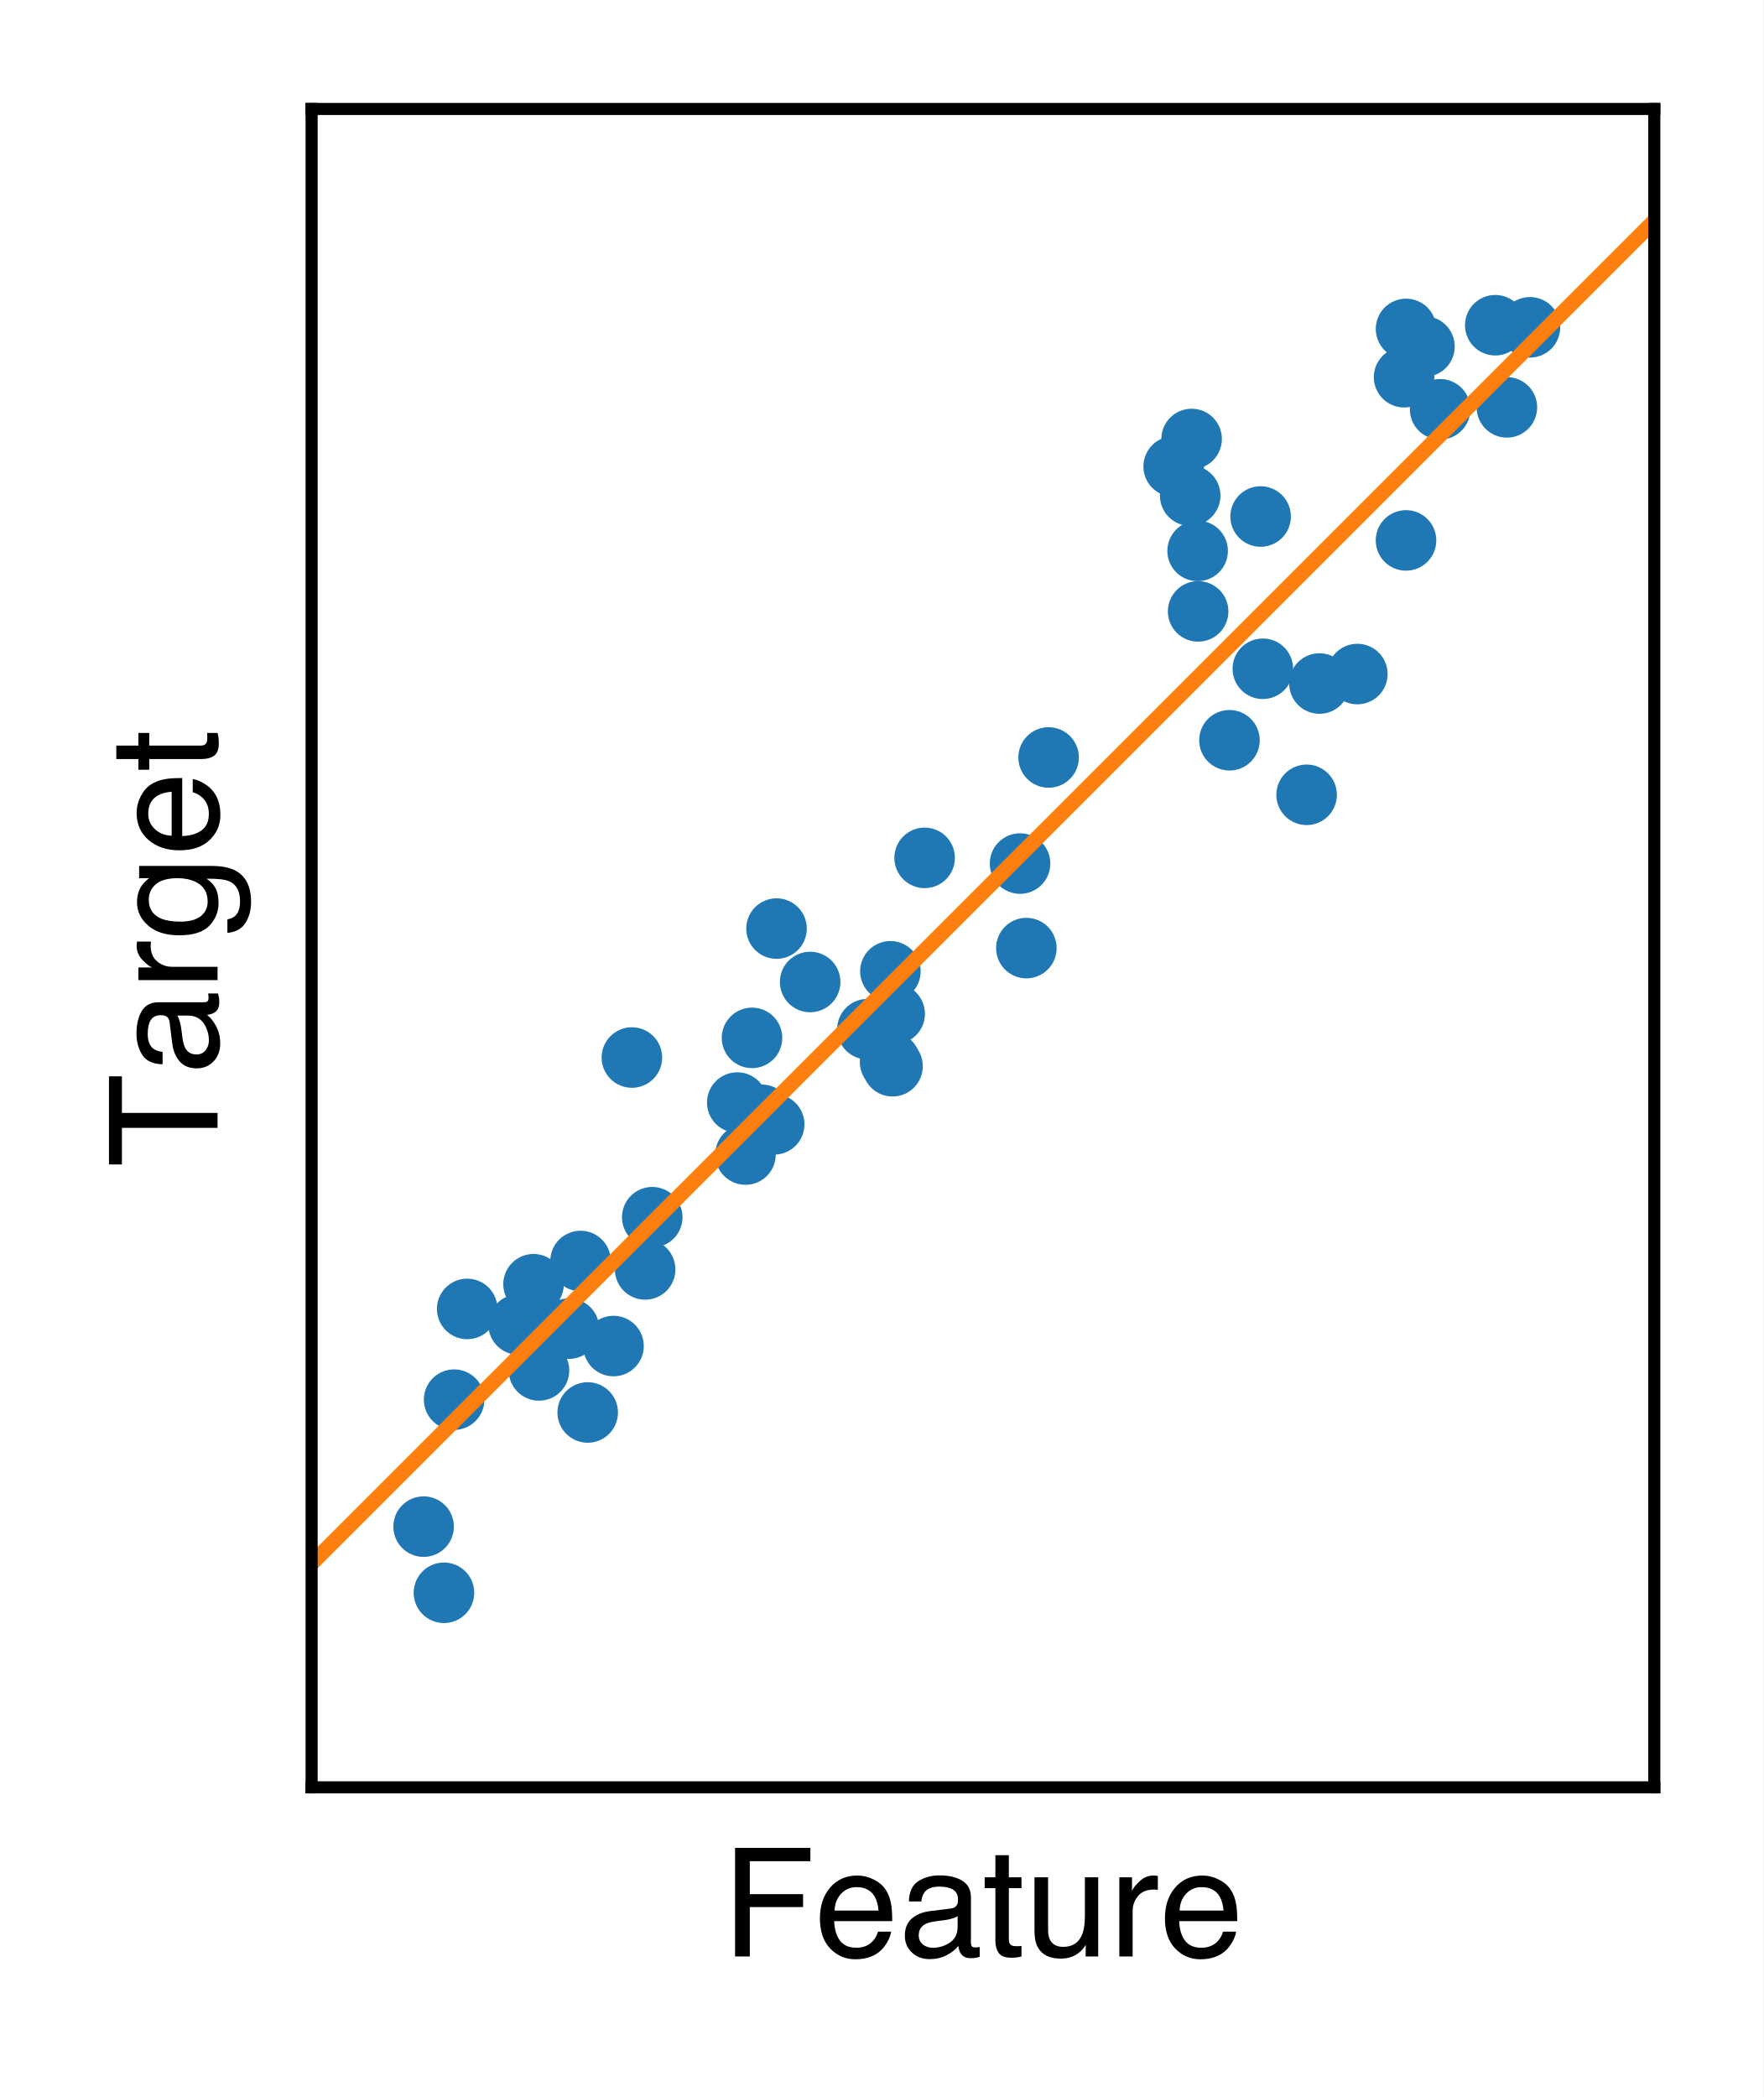
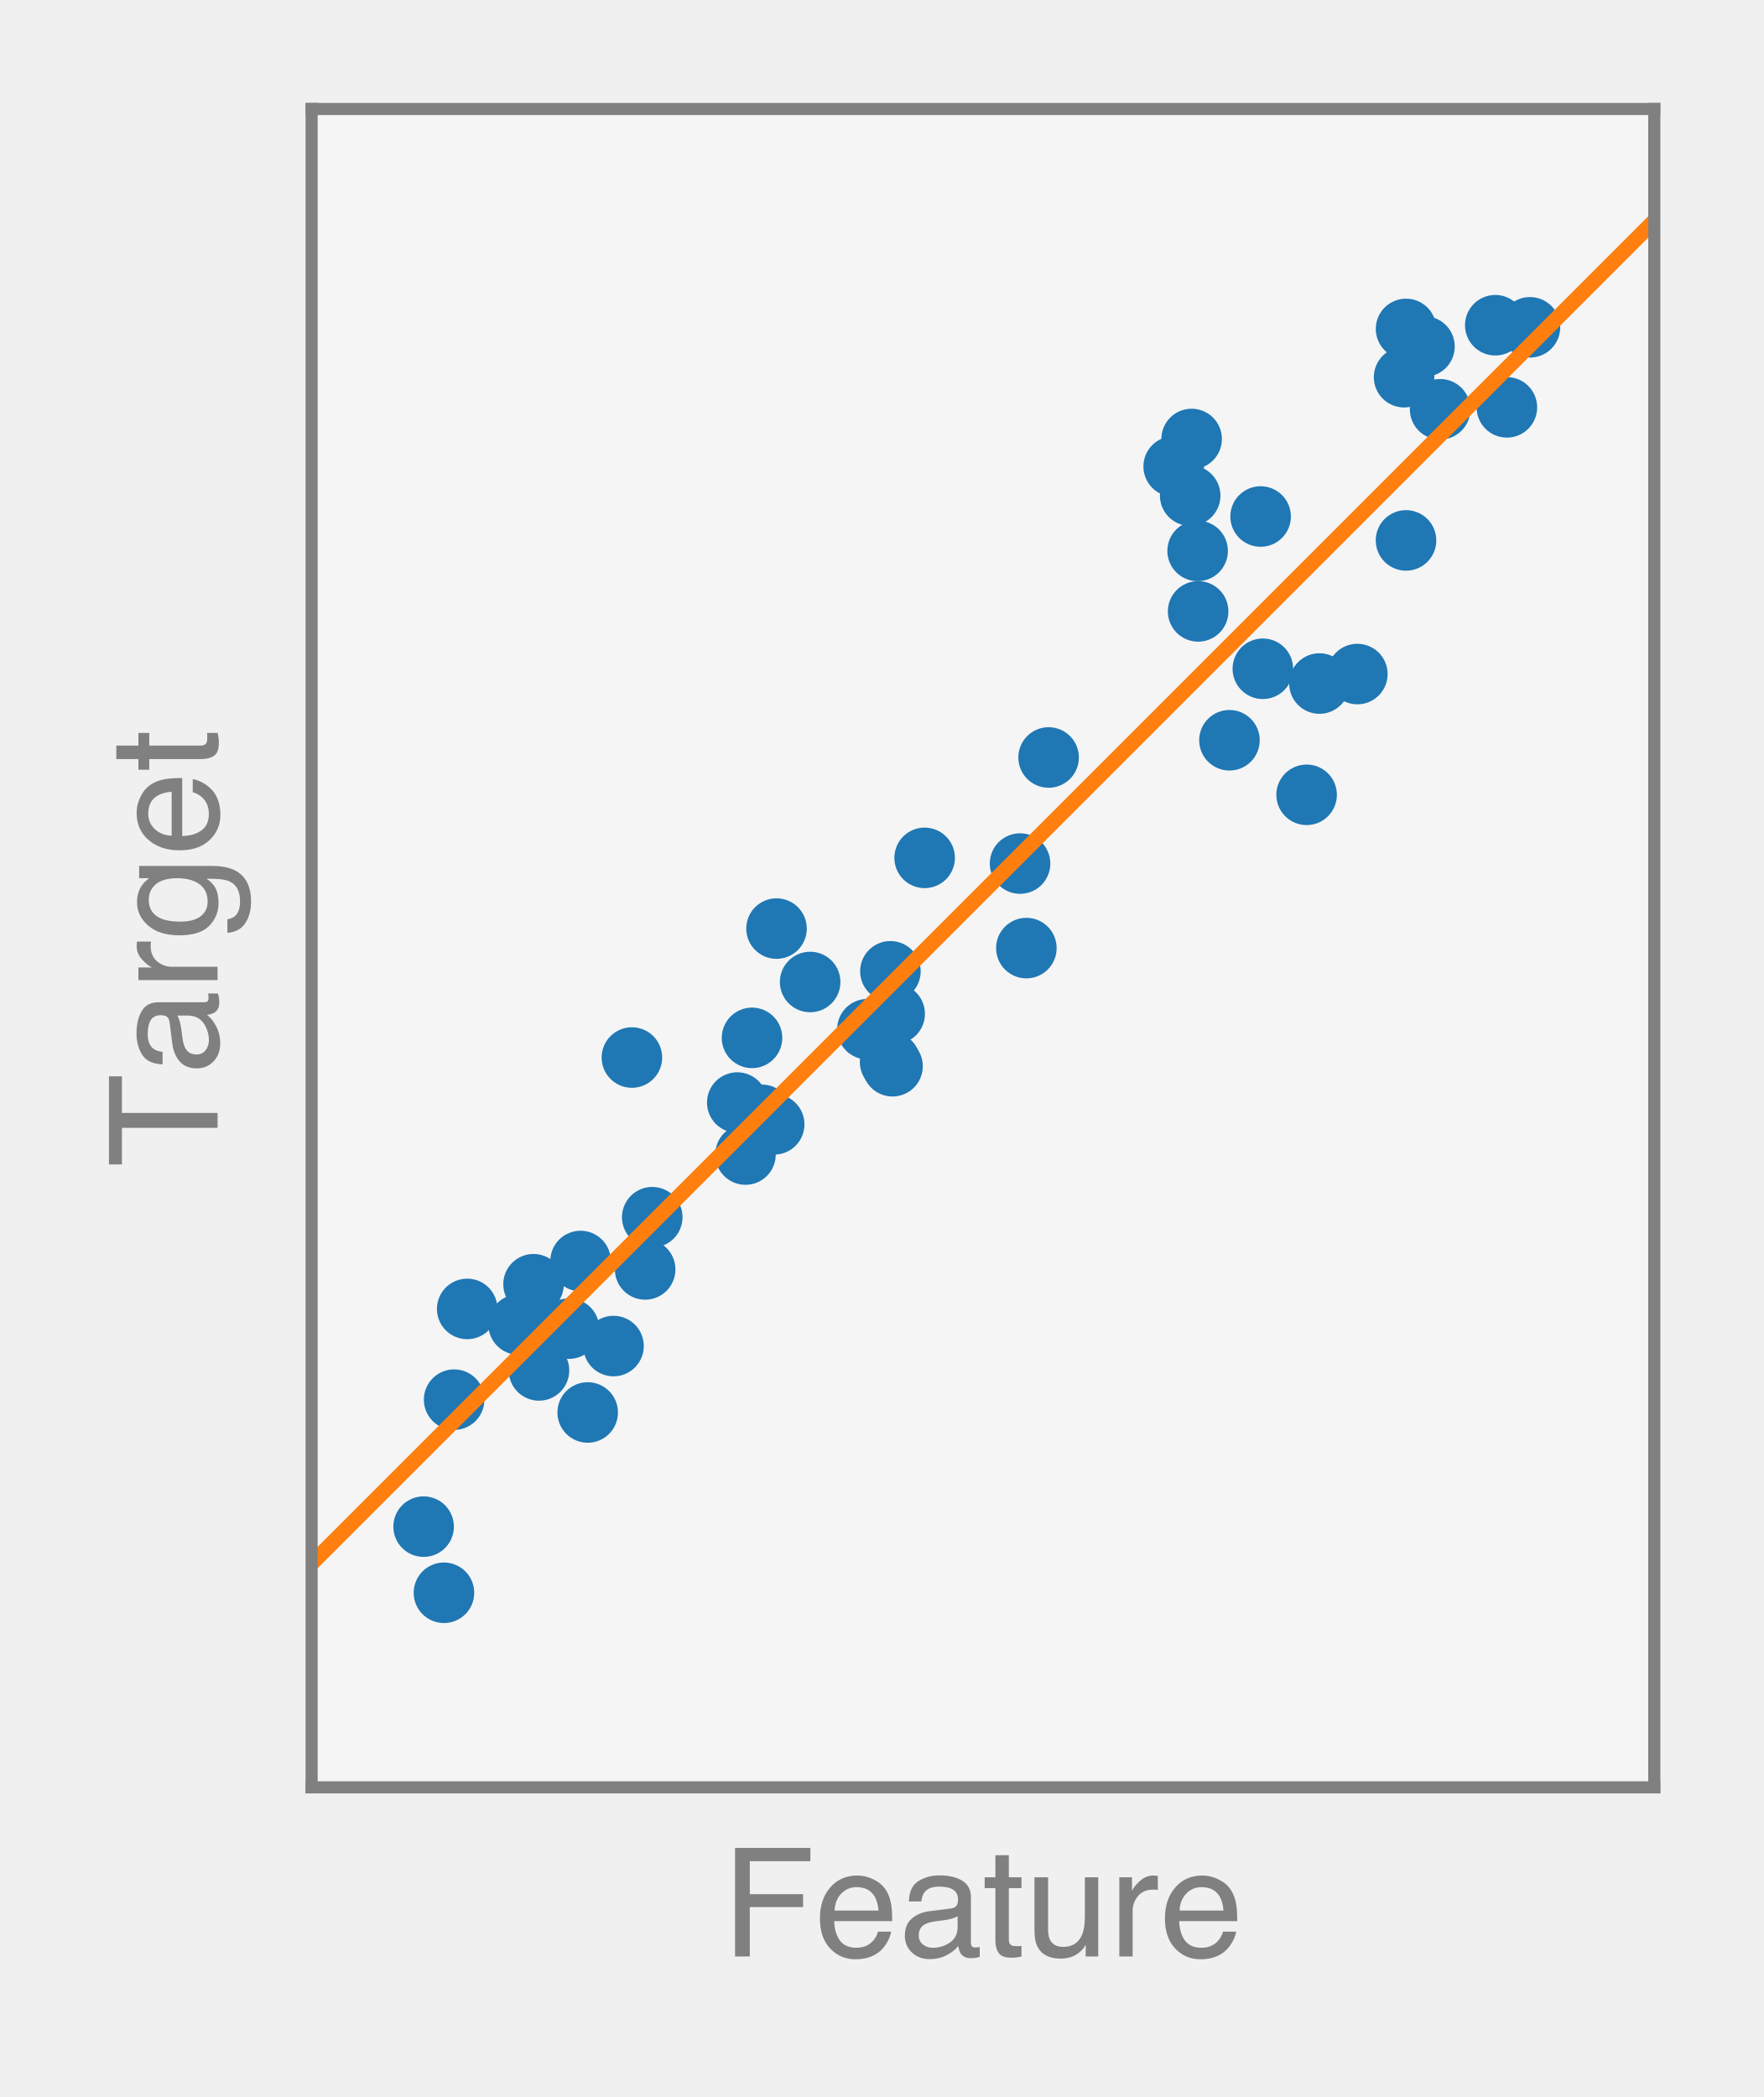
<svg xmlns="http://www.w3.org/2000/svg" xmlns:xlink="http://www.w3.org/1999/xlink" width="116.49pt" height="138.538pt" viewBox="0 0 116.49 138.538" version="1.1">
  <defs>
    <style type="text/css">*{stroke-linejoin: round; stroke-linecap: butt}</style>
  </defs>
  <g id="figure_1">
    <g id="patch_1">
-       <path d="M 0 138.538  L 116.49 138.538  L 116.49 0  L 0 0  z " style="fill: #ffffff" />
+       <path d="M 0 138.538  L 116.49 138.538  L 116.49 0  L 0 0  L 0 138.538  z " style="fill: none" />
    </g>
    <g id="axes_1">
      <g id="patch_2">
-         <path d="M 20.586 118.08  L 109.29 118.08  L 109.29 7.2  L 20.586 7.2  z " style="fill: #ffffff" />
+         <path d="M 20.586 118.08  L 109.29 118.08  L 109.29 7.2  L 20.586 7.2  z " style="fill: #ffffff; fill-opacity: 0.333" />
      </g>
      <g id="matplotlib.axis_1">
        <g id="text_1">
-           <g transform="translate(47.70825 129.2534) scale(0.1 -0.1)">
+           <g style="fill: #808080" transform="translate(47.70825 129.2534) scale(0.1 -0.1)">
            <defs>
              <path id="Helvetica-46" d="M 547 4591  L 3731 4591  L 3731 4028  L 1169 4028  L 1169 2634  L 3422 2634  L 3422 2088  L 1169 2088  L 1169 0  L 547 0  L 547 4591  z " transform="scale(0.015625)" />
              <path id="Helvetica-65" d="M 1806 3422  Q 2163 3422 2497 3255  Q 2831 3088 3006 2822  Q 3175 2569 3231 2231  Q 3281 2000 3281 1494  L 828 1494  Q 844 984 1069 676  Q 1294 369 1766 369  Q 2206 369 2469 659  Q 2619 828 2681 1050  L 3234 1050  Q 3213 866 3089 639  Q 2966 413 2813 269  Q 2556 19 2178 -69  Q 1975 -119 1719 -119  Q 1094 -119 659 336  Q 225 791 225 1609  Q 225 2416 662 2919  Q 1100 3422 1806 3422  z M 2703 1941  Q 2669 2306 2544 2525  Q 2313 2931 1772 2931  Q 1384 2931 1121 2651  Q 859 2372 844 1941  L 2703 1941  z M 1753 3428  L 1753 3428  z " transform="scale(0.015625)" />
              <path id="Helvetica-61" d="M 844 891  Q 844 647 1022 506  Q 1200 366 1444 366  Q 1741 366 2019 503  Q 2488 731 2488 1250  L 2488 1703  Q 2384 1638 2221 1594  Q 2059 1550 1903 1531  L 1563 1488  Q 1256 1447 1103 1359  Q 844 1213 844 891  z M 2206 2028  Q 2400 2053 2466 2191  Q 2503 2266 2503 2406  Q 2503 2694 2298 2823  Q 2094 2953 1713 2953  Q 1272 2953 1088 2716  Q 984 2584 953 2325  L 428 2325  Q 444 2944 830 3186  Q 1216 3428 1725 3428  Q 2316 3428 2684 3203  Q 3050 2978 3050 2503  L 3050 575  Q 3050 488 3086 434  Q 3122 381 3238 381  Q 3275 381 3322 386  Q 3369 391 3422 400  L 3422 -16  Q 3291 -53 3222 -62  Q 3153 -72 3034 -72  Q 2744 -72 2613 134  Q 2544 244 2516 444  Q 2344 219 2022 53  Q 1700 -113 1313 -113  Q 847 -113 551 170  Q 256 453 256 878  Q 256 1344 547 1600  Q 838 1856 1309 1916  L 2206 2028  z M 1741 3428  L 1741 3428  z " transform="scale(0.015625)" />
              <path id="Helvetica-74" d="M 525 4281  L 1094 4281  L 1094 3347  L 1628 3347  L 1628 2888  L 1094 2888  L 1094 703  Q 1094 528 1213 469  Q 1278 434 1431 434  Q 1472 434 1519 436  Q 1566 438 1628 444  L 1628 0  Q 1531 -28 1426 -40  Q 1322 -53 1200 -53  Q 806 -53 665 148  Q 525 350 525 672  L 525 2888  L 72 2888  L 72 3347  L 525 3347  L 525 4281  z " transform="scale(0.015625)" />
              <path id="Helvetica-75" d="M 975 3347  L 975 1125  Q 975 869 1056 706  Q 1206 406 1616 406  Q 2203 406 2416 931  Q 2531 1213 2531 1703  L 2531 3347  L 3094 3347  L 3094 0  L 2563 0  L 2569 494  Q 2459 303 2297 172  Q 1975 -91 1516 -91  Q 800 -91 541 388  Q 400 644 400 1072  L 400 3347  L 975 3347  z M 1747 3428  L 1747 3428  z " transform="scale(0.015625)" />
              <path id="Helvetica-72" d="M 428 3347  L 963 3347  L 963 2769  Q 1028 2938 1284 3180  Q 1541 3422 1875 3422  Q 1891 3422 1928 3419  Q 1966 3416 2056 3406  L 2056 2813  Q 2006 2822 1964 2825  Q 1922 2828 1872 2828  Q 1447 2828 1219 2554  Q 991 2281 991 1925  L 991 0  L 428 0  L 428 3347  z " transform="scale(0.015625)" />
            </defs>
            <use xlink:href="#Helvetica-46" />
            <use xlink:href="#Helvetica-65" x="61.084" />
            <use xlink:href="#Helvetica-61" x="116.699" />
            <use xlink:href="#Helvetica-74" x="172.314" />
            <use xlink:href="#Helvetica-75" x="200.098" />
            <use xlink:href="#Helvetica-72" x="255.713" />
            <use xlink:href="#Helvetica-65" x="289.014" />
          </g>
        </g>
      </g>
      <g id="matplotlib.axis_2">
        <g id="text_2">
-           <g transform="translate(14.37344 77.08922) rotate(-90) scale(0.1 -0.1)">
+           <g style="fill: #808080" transform="translate(14.37344 77.08922) rotate(-90) scale(0.1 -0.1)">
            <defs>
              <path id="Helvetica-54" d="M 3828 4591  L 3828 4044  L 2281 4044  L 2281 0  L 1650 0  L 1650 4044  L 103 4044  L 103 4591  L 3828 4591  z " transform="scale(0.015625)" />
              <path id="Helvetica-67" d="M 1594 3406  Q 1988 3406 2281 3213  Q 2441 3103 2606 2894  L 2606 3316  L 3125 3316  L 3125 272  Q 3125 -366 2938 -734  Q 2588 -1416 1616 -1416  Q 1075 -1416 706 -1173  Q 338 -931 294 -416  L 866 -416  Q 906 -641 1028 -763  Q 1219 -950 1628 -950  Q 2275 -950 2475 -494  Q 2594 -225 2584 466  Q 2416 209 2178 84  Q 1941 -41 1550 -41  Q 1006 -41 598 345  Q 191 731 191 1622  Q 191 2463 602 2934  Q 1013 3406 1594 3406  z M 2606 1688  Q 2606 2309 2350 2609  Q 2094 2909 1697 2909  Q 1103 2909 884 2353  Q 769 2056 769 1575  Q 769 1009 998 714  Q 1228 419 1616 419  Q 2222 419 2469 966  Q 2606 1275 2606 1688  z M 1659 3428  L 1659 3428  z " transform="scale(0.015625)" />
            </defs>
            <use xlink:href="#Helvetica-54" />
            <use xlink:href="#Helvetica-61" x="61.084" />
            <use xlink:href="#Helvetica-72" x="116.699" />
            <use xlink:href="#Helvetica-67" x="150" />
            <use xlink:href="#Helvetica-65" x="205.615" />
            <use xlink:href="#Helvetica-74" x="261.23" />
          </g>
        </g>
      </g>
      <g id="line2d_1">
        <defs>
-           <path id="m684ed21664" d="M 0 1.5  C 0.398 1.5 0.779 1.342 1.061 1.061  C 1.342 0.779 1.5 0.398 1.5 0  C 1.5 -0.398 1.342 -0.779 1.061 -1.061  C 0.779 -1.342 0.398 -1.5 0 -1.5  C -0.398 -1.5 -0.779 -1.342 -1.061 -1.061  C -1.342 -0.779 -1.5 -0.398 -1.5 0  C -1.5 0.398 -1.342 0.779 -1.061 1.061  C -0.779 1.342 -0.398 1.5 0 1.5  z " style="stroke: #1f77b4" />
+           <path id="m65c5d289f6" d="M 0 1.5  C 0.398 1.5 0.779 1.342 1.061 1.061  C 1.342 0.779 1.5 0.398 1.5 0  C 1.5 -0.398 1.342 -0.779 1.061 -1.061  C 0.779 -1.342 0.398 -1.5 0 -1.5  C -0.398 -1.5 -0.779 -1.342 -1.061 -1.061  C -1.342 -0.779 -1.5 -0.398 -1.5 0  C -1.5 0.398 -1.342 0.779 -1.061 1.061  C -0.779 1.342 -0.398 1.5 0 1.5  z " style="stroke: #1f77b4" />
        </defs>
-         <g clip-path="url(#pbb4f1cdd39)">
-           <use xlink:href="#m684ed21664" x="58.804" y="70.157" style="fill: #1f77b4; stroke: #1f77b4" />
-           <use xlink:href="#m684ed21664" x="81.224" y="48.905" style="fill: #1f77b4; stroke: #1f77b4" />
-           <use xlink:href="#m684ed21664" x="27.986" y="100.857" style="fill: #1f77b4; stroke: #1f77b4" />
-           <use xlink:href="#m684ed21664" x="50.326" y="73.649" style="fill: #1f77b4; stroke: #1f77b4" />
-           <use xlink:href="#m684ed21664" x="38.826" y="93.315" style="fill: #1f77b4; stroke: #1f77b4" />
-           <use xlink:href="#m684ed21664" x="34.804" y="87.346" style="fill: #1f77b4; stroke: #1f77b4" />
-           <use xlink:href="#m684ed21664" x="41.746" y="69.866" style="fill: #1f77b4; stroke: #1f77b4" />
-           <use xlink:href="#m684ed21664" x="53.522" y="64.875" style="fill: #1f77b4; stroke: #1f77b4" />
-           <use xlink:href="#m684ed21664" x="57.307" y="67.993" style="fill: #1f77b4; stroke: #1f77b4" />
-           <use xlink:href="#m684ed21664" x="67.807" y="62.636" style="fill: #1f77b4; stroke: #1f77b4" />
-           <use xlink:href="#m684ed21664" x="58.965" y="70.44" style="fill: #1f77b4; stroke: #1f77b4" />
-           <use xlink:href="#m684ed21664" x="78.629" y="32.742" style="fill: #1f77b4; stroke: #1f77b4" />
-           <use xlink:href="#m684ed21664" x="43.091" y="80.415" style="fill: #1f77b4; stroke: #1f77b4" />
-           <use xlink:href="#m684ed21664" x="92.888" y="35.702" style="fill: #1f77b4; stroke: #1f77b4" />
-           <use xlink:href="#m684ed21664" x="30.002" y="92.468" style="fill: #1f77b4; stroke: #1f77b4" />
-           <use xlink:href="#m684ed21664" x="77.539" y="30.818" style="fill: #1f77b4; stroke: #1f77b4" />
-           <use xlink:href="#m684ed21664" x="58.825" y="64.169" style="fill: #1f77b4; stroke: #1f77b4" />
-           <use xlink:href="#m684ed21664" x="69.276" y="50.043" style="fill: #1f77b4; stroke: #1f77b4" />
-           <use xlink:href="#m684ed21664" x="38.355" y="83.308" style="fill: #1f77b4; stroke: #1f77b4" />
-           <use xlink:href="#m684ed21664" x="42.622" y="83.864" style="fill: #1f77b4; stroke: #1f77b4" />
-           <use xlink:href="#m684ed21664" x="87.169" y="45.158" style="fill: #1f77b4; stroke: #1f77b4" />
-           <use xlink:href="#m684ed21664" x="99.552" y="26.912" style="fill: #1f77b4; stroke: #1f77b4" />
-           <use xlink:href="#m684ed21664" x="51.146" y="74.28" style="fill: #1f77b4; stroke: #1f77b4" />
-           <use xlink:href="#m684ed21664" x="79.154" y="40.391" style="fill: #1f77b4; stroke: #1f77b4" />
-           <use xlink:href="#m684ed21664" x="92.761" y="24.92" style="fill: #1f77b4; stroke: #1f77b4" />
-           <use xlink:href="#m684ed21664" x="94.107" y="22.892" style="fill: #1f77b4; stroke: #1f77b4" />
-           <use xlink:href="#m684ed21664" x="34.264" y="87.506" style="fill: #1f77b4; stroke: #1f77b4" />
-           <use xlink:href="#m684ed21664" x="30.865" y="86.474" style="fill: #1f77b4; stroke: #1f77b4" />
-           <use xlink:href="#m684ed21664" x="40.532" y="88.927" style="fill: #1f77b4; stroke: #1f77b4" />
-           <use xlink:href="#m684ed21664" x="92.89" y="21.731" style="fill: #1f77b4; stroke: #1f77b4" />
-           <use xlink:href="#m684ed21664" x="35.248" y="84.843" style="fill: #1f77b4; stroke: #1f77b4" />
-           <use xlink:href="#m684ed21664" x="59.106" y="66.979" style="fill: #1f77b4; stroke: #1f77b4" />
-           <use xlink:href="#m684ed21664" x="98.785" y="21.486" style="fill: #1f77b4; stroke: #1f77b4" />
-           <use xlink:href="#m684ed21664" x="67.39" y="57.051" style="fill: #1f77b4; stroke: #1f77b4" />
-           <use xlink:href="#m684ed21664" x="79.121" y="36.395" style="fill: #1f77b4; stroke: #1f77b4" />
-           <use xlink:href="#m684ed21664" x="51.301" y="61.347" style="fill: #1f77b4; stroke: #1f77b4" />
-           <use xlink:href="#m684ed21664" x="78.724" y="29.002" style="fill: #1f77b4; stroke: #1f77b4" />
-           <use xlink:href="#m684ed21664" x="89.673" y="44.531" style="fill: #1f77b4; stroke: #1f77b4" />
-           <use xlink:href="#m684ed21664" x="29.33" y="105.227" style="fill: #1f77b4; stroke: #1f77b4" />
-           <use xlink:href="#m684ed21664" x="83.429" y="44.182" style="fill: #1f77b4; stroke: #1f77b4" />
-           <use xlink:href="#m684ed21664" x="101.075" y="21.624" style="fill: #1f77b4; stroke: #1f77b4" />
-           <use xlink:href="#m684ed21664" x="83.282" y="34.123" style="fill: #1f77b4; stroke: #1f77b4" />
-           <use xlink:href="#m684ed21664" x="48.708" y="72.84" style="fill: #1f77b4; stroke: #1f77b4" />
-           <use xlink:href="#m684ed21664" x="86.321" y="52.509" style="fill: #1f77b4; stroke: #1f77b4" />
-           <use xlink:href="#m684ed21664" x="35.608" y="90.537" style="fill: #1f77b4; stroke: #1f77b4" />
-           <use xlink:href="#m684ed21664" x="61.086" y="56.675" style="fill: #1f77b4; stroke: #1f77b4" />
-           <use xlink:href="#m684ed21664" x="95.141" y="27.04" style="fill: #1f77b4; stroke: #1f77b4" />
-           <use xlink:href="#m684ed21664" x="49.682" y="68.567" style="fill: #1f77b4; stroke: #1f77b4" />
-           <use xlink:href="#m684ed21664" x="49.25" y="76.275" style="fill: #1f77b4; stroke: #1f77b4" />
-           <use xlink:href="#m684ed21664" x="37.59" y="87.776" style="fill: #1f77b4; stroke: #1f77b4" />
+         <g clip-path="url(#p848308d938)">
+           <use xlink:href="#m65c5d289f6" x="58.804" y="70.157" style="fill: #1f77b4; stroke: #1f77b4" />
+           <use xlink:href="#m65c5d289f6" x="81.224" y="48.905" style="fill: #1f77b4; stroke: #1f77b4" />
+           <use xlink:href="#m65c5d289f6" x="27.986" y="100.857" style="fill: #1f77b4; stroke: #1f77b4" />
+           <use xlink:href="#m65c5d289f6" x="50.326" y="73.649" style="fill: #1f77b4; stroke: #1f77b4" />
+           <use xlink:href="#m65c5d289f6" x="38.826" y="93.315" style="fill: #1f77b4; stroke: #1f77b4" />
+           <use xlink:href="#m65c5d289f6" x="34.804" y="87.346" style="fill: #1f77b4; stroke: #1f77b4" />
+           <use xlink:href="#m65c5d289f6" x="41.746" y="69.866" style="fill: #1f77b4; stroke: #1f77b4" />
+           <use xlink:href="#m65c5d289f6" x="53.522" y="64.875" style="fill: #1f77b4; stroke: #1f77b4" />
+           <use xlink:href="#m65c5d289f6" x="57.307" y="67.993" style="fill: #1f77b4; stroke: #1f77b4" />
+           <use xlink:href="#m65c5d289f6" x="67.807" y="62.636" style="fill: #1f77b4; stroke: #1f77b4" />
+           <use xlink:href="#m65c5d289f6" x="58.965" y="70.44" style="fill: #1f77b4; stroke: #1f77b4" />
+           <use xlink:href="#m65c5d289f6" x="78.629" y="32.742" style="fill: #1f77b4; stroke: #1f77b4" />
+           <use xlink:href="#m65c5d289f6" x="43.091" y="80.415" style="fill: #1f77b4; stroke: #1f77b4" />
+           <use xlink:href="#m65c5d289f6" x="92.888" y="35.702" style="fill: #1f77b4; stroke: #1f77b4" />
+           <use xlink:href="#m65c5d289f6" x="30.002" y="92.468" style="fill: #1f77b4; stroke: #1f77b4" />
+           <use xlink:href="#m65c5d289f6" x="77.539" y="30.818" style="fill: #1f77b4; stroke: #1f77b4" />
+           <use xlink:href="#m65c5d289f6" x="58.825" y="64.169" style="fill: #1f77b4; stroke: #1f77b4" />
+           <use xlink:href="#m65c5d289f6" x="69.276" y="50.043" style="fill: #1f77b4; stroke: #1f77b4" />
+           <use xlink:href="#m65c5d289f6" x="38.355" y="83.308" style="fill: #1f77b4; stroke: #1f77b4" />
+           <use xlink:href="#m65c5d289f6" x="42.622" y="83.864" style="fill: #1f77b4; stroke: #1f77b4" />
+           <use xlink:href="#m65c5d289f6" x="87.169" y="45.158" style="fill: #1f77b4; stroke: #1f77b4" />
+           <use xlink:href="#m65c5d289f6" x="99.552" y="26.912" style="fill: #1f77b4; stroke: #1f77b4" />
+           <use xlink:href="#m65c5d289f6" x="51.146" y="74.28" style="fill: #1f77b4; stroke: #1f77b4" />
+           <use xlink:href="#m65c5d289f6" x="79.154" y="40.391" style="fill: #1f77b4; stroke: #1f77b4" />
+           <use xlink:href="#m65c5d289f6" x="92.761" y="24.92" style="fill: #1f77b4; stroke: #1f77b4" />
+           <use xlink:href="#m65c5d289f6" x="94.107" y="22.892" style="fill: #1f77b4; stroke: #1f77b4" />
+           <use xlink:href="#m65c5d289f6" x="34.264" y="87.506" style="fill: #1f77b4; stroke: #1f77b4" />
+           <use xlink:href="#m65c5d289f6" x="30.865" y="86.474" style="fill: #1f77b4; stroke: #1f77b4" />
+           <use xlink:href="#m65c5d289f6" x="40.532" y="88.927" style="fill: #1f77b4; stroke: #1f77b4" />
+           <use xlink:href="#m65c5d289f6" x="92.89" y="21.731" style="fill: #1f77b4; stroke: #1f77b4" />
+           <use xlink:href="#m65c5d289f6" x="35.248" y="84.843" style="fill: #1f77b4; stroke: #1f77b4" />
+           <use xlink:href="#m65c5d289f6" x="59.106" y="66.979" style="fill: #1f77b4; stroke: #1f77b4" />
+           <use xlink:href="#m65c5d289f6" x="98.785" y="21.486" style="fill: #1f77b4; stroke: #1f77b4" />
+           <use xlink:href="#m65c5d289f6" x="67.39" y="57.051" style="fill: #1f77b4; stroke: #1f77b4" />
+           <use xlink:href="#m65c5d289f6" x="79.121" y="36.395" style="fill: #1f77b4; stroke: #1f77b4" />
+           <use xlink:href="#m65c5d289f6" x="51.301" y="61.347" style="fill: #1f77b4; stroke: #1f77b4" />
+           <use xlink:href="#m65c5d289f6" x="78.724" y="29.002" style="fill: #1f77b4; stroke: #1f77b4" />
+           <use xlink:href="#m65c5d289f6" x="89.673" y="44.531" style="fill: #1f77b4; stroke: #1f77b4" />
+           <use xlink:href="#m65c5d289f6" x="29.33" y="105.227" style="fill: #1f77b4; stroke: #1f77b4" />
+           <use xlink:href="#m65c5d289f6" x="83.429" y="44.182" style="fill: #1f77b4; stroke: #1f77b4" />
+           <use xlink:href="#m65c5d289f6" x="101.075" y="21.624" style="fill: #1f77b4; stroke: #1f77b4" />
+           <use xlink:href="#m65c5d289f6" x="83.282" y="34.123" style="fill: #1f77b4; stroke: #1f77b4" />
+           <use xlink:href="#m65c5d289f6" x="48.708" y="72.84" style="fill: #1f77b4; stroke: #1f77b4" />
+           <use xlink:href="#m65c5d289f6" x="86.321" y="52.509" style="fill: #1f77b4; stroke: #1f77b4" />
+           <use xlink:href="#m65c5d289f6" x="35.608" y="90.537" style="fill: #1f77b4; stroke: #1f77b4" />
+           <use xlink:href="#m65c5d289f6" x="61.086" y="56.675" style="fill: #1f77b4; stroke: #1f77b4" />
+           <use xlink:href="#m65c5d289f6" x="95.141" y="27.04" style="fill: #1f77b4; stroke: #1f77b4" />
+           <use xlink:href="#m65c5d289f6" x="49.682" y="68.567" style="fill: #1f77b4; stroke: #1f77b4" />
+           <use xlink:href="#m65c5d289f6" x="49.25" y="76.275" style="fill: #1f77b4; stroke: #1f77b4" />
+           <use xlink:href="#m65c5d289f6" x="37.59" y="87.776" style="fill: #1f77b4; stroke: #1f77b4" />
        </g>
      </g>
      <g id="line2d_2">
-         <path d="M 20.586 103.296  L 109.29 14.592  " clip-path="url(#pbb4f1cdd39)" style="fill: none; stroke: #ff7f0e; stroke-linecap: square" />
+         <path d="M 20.586 103.296  L 109.29 14.592  " clip-path="url(#p848308d938)" style="fill: none; stroke: #ff7f0e; stroke-linecap: square" />
      </g>
      <g id="patch_3">
-         <path d="M 20.586 118.08  L 20.586 7.2  " style="fill: none; stroke: #000000; stroke-width: 0.8; stroke-linejoin: miter; stroke-linecap: square" />
+         <path d="M 20.586 118.08  L 20.586 7.2  " style="fill: none; stroke: #808080; stroke-width: 0.8; stroke-linejoin: miter; stroke-linecap: square" />
      </g>
      <g id="patch_4">
-         <path d="M 109.29 118.08  L 109.29 7.2  " style="fill: none; stroke: #000000; stroke-width: 0.8; stroke-linejoin: miter; stroke-linecap: square" />
+         <path d="M 109.29 118.08  L 109.29 7.2  " style="fill: none; stroke: #808080; stroke-width: 0.8; stroke-linejoin: miter; stroke-linecap: square" />
      </g>
      <g id="patch_5">
-         <path d="M 20.586 118.08  L 109.29 118.08  " style="fill: none; stroke: #000000; stroke-width: 0.8; stroke-linejoin: miter; stroke-linecap: square" />
+         <path d="M 20.586 118.08  L 109.29 118.08  " style="fill: none; stroke: #808080; stroke-width: 0.8; stroke-linejoin: miter; stroke-linecap: square" />
      </g>
      <g id="patch_6">
-         <path d="M 20.586 7.2  L 109.29 7.2  " style="fill: none; stroke: #000000; stroke-width: 0.8; stroke-linejoin: miter; stroke-linecap: square" />
+         <path d="M 20.586 7.2  L 109.29 7.2  " style="fill: none; stroke: #808080; stroke-width: 0.8; stroke-linejoin: miter; stroke-linecap: square" />
      </g>
    </g>
  </g>
  <defs>
-     <clipPath id="pbb4f1cdd39">
+     <clipPath id="p848308d938">
      <rect x="20.586" y="7.2" width="88.704" height="110.88" />
    </clipPath>
  </defs>
</svg>
